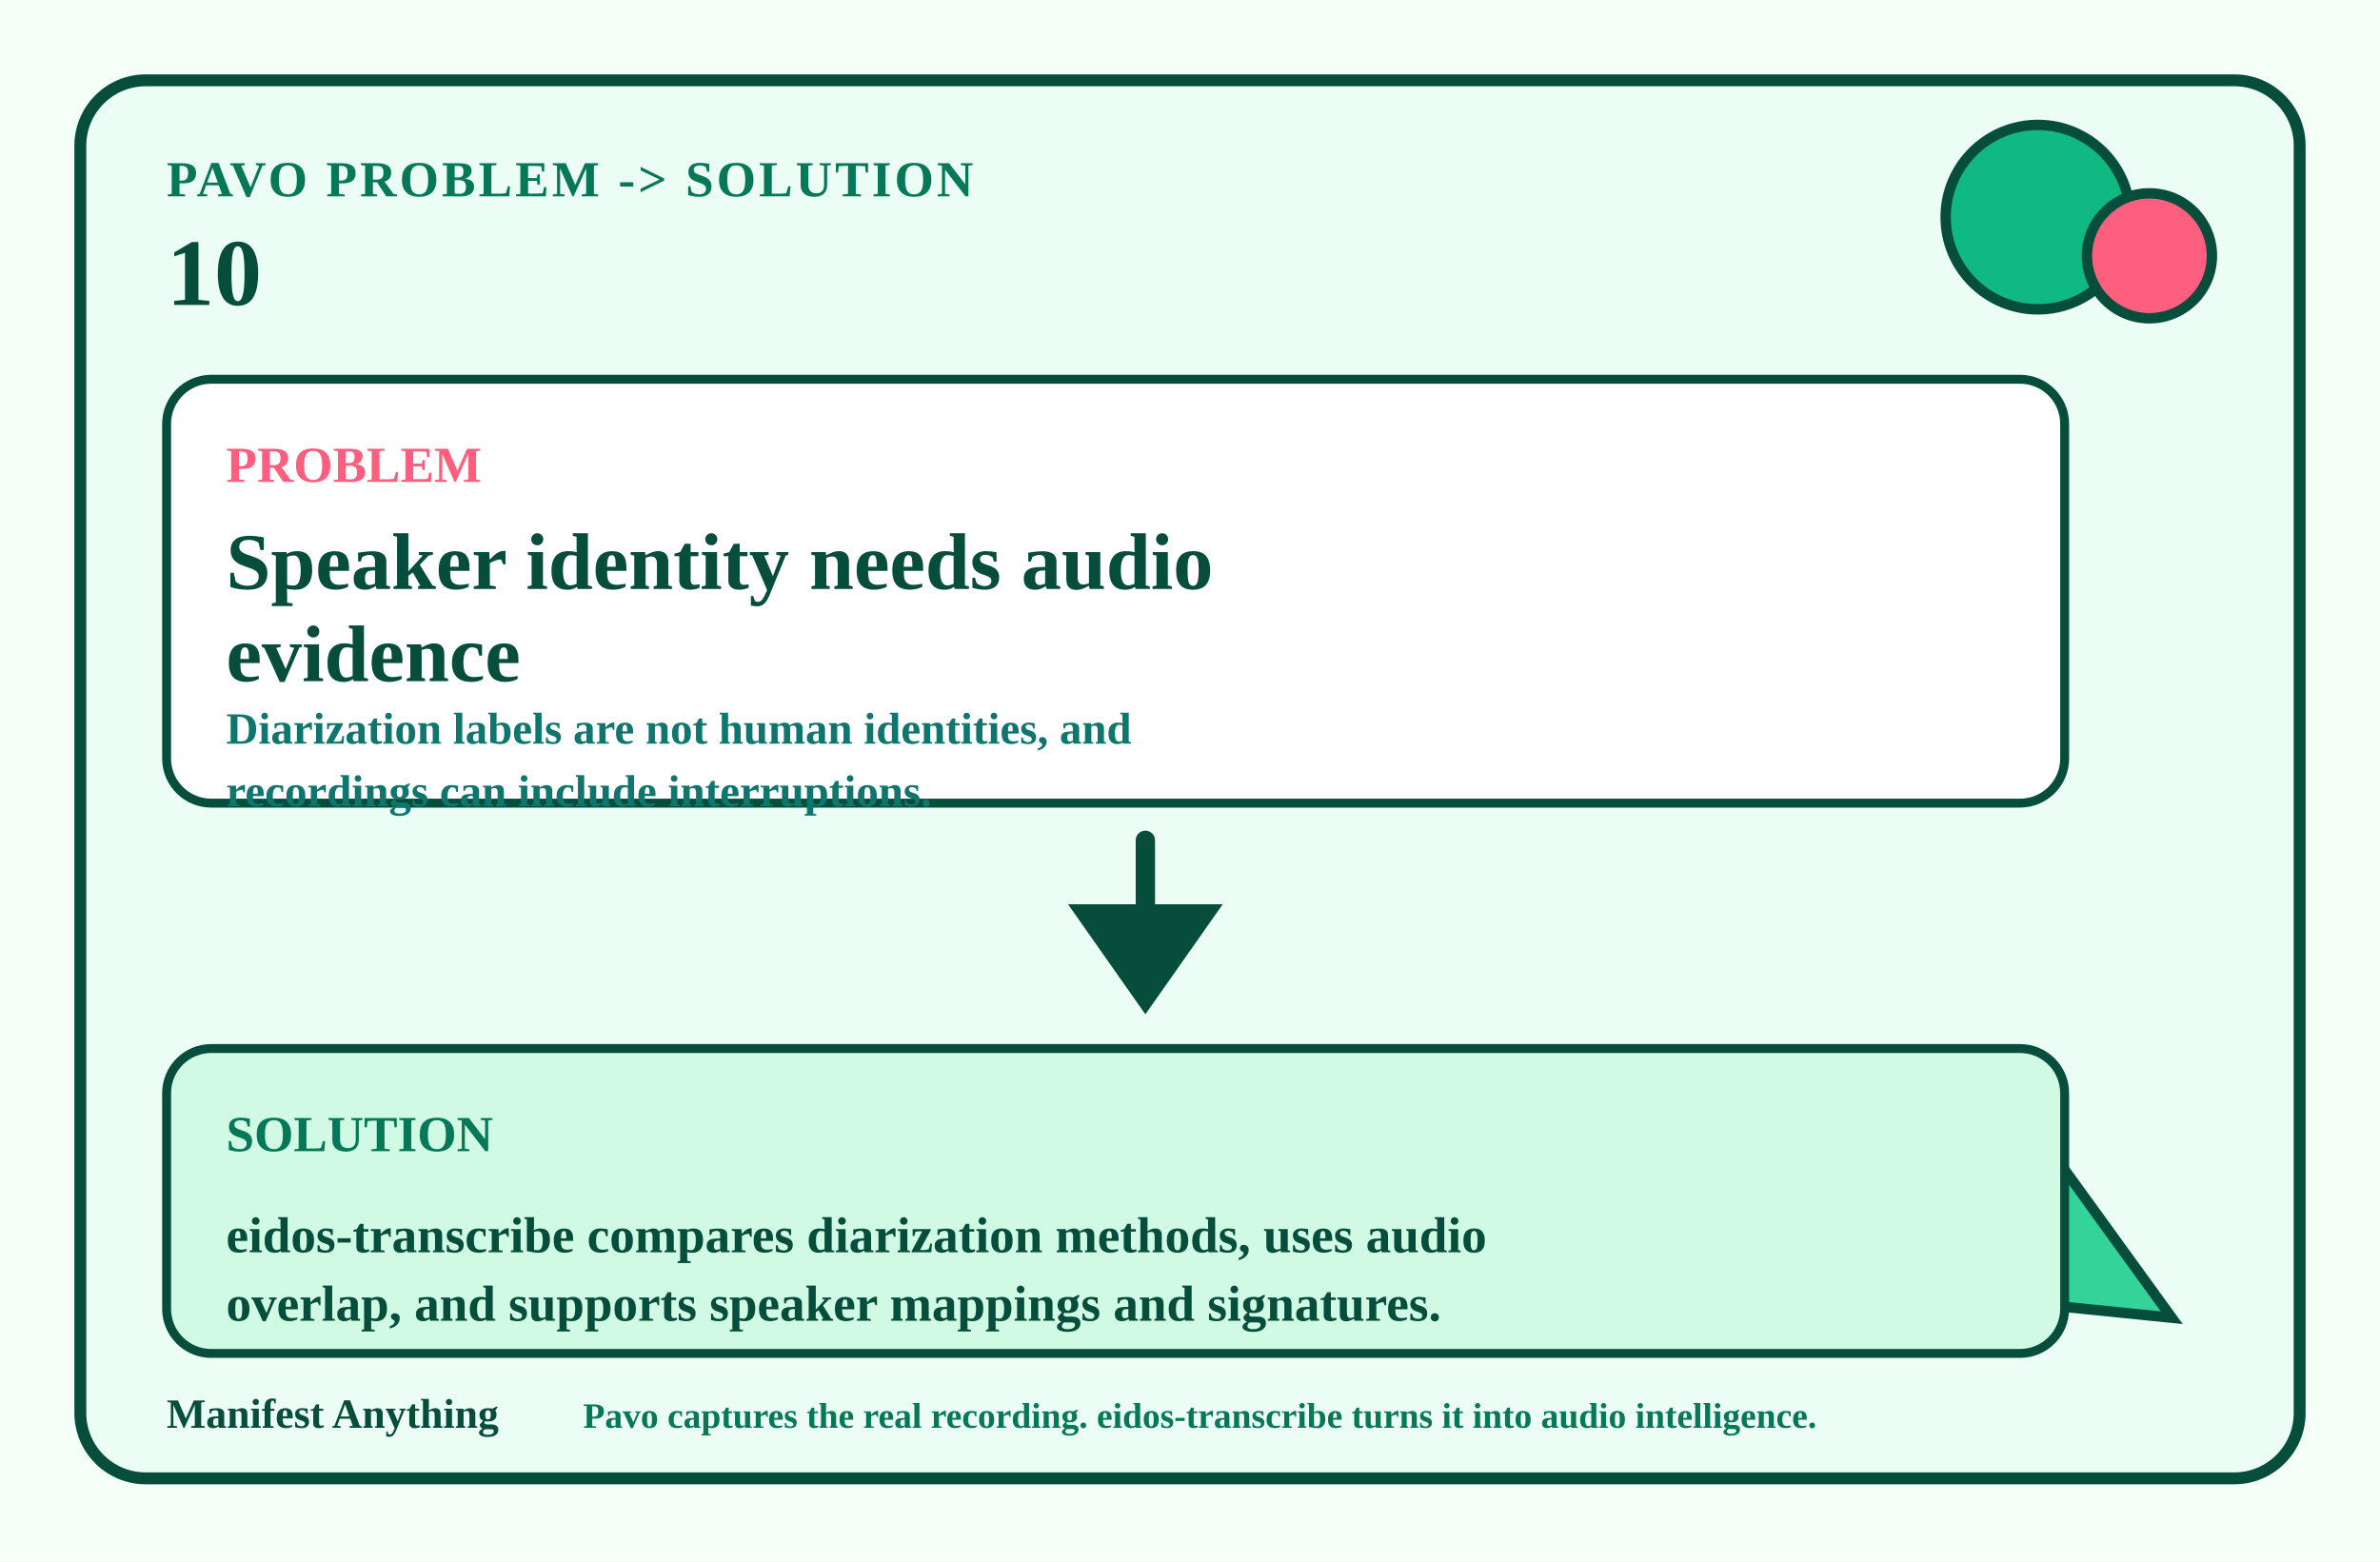
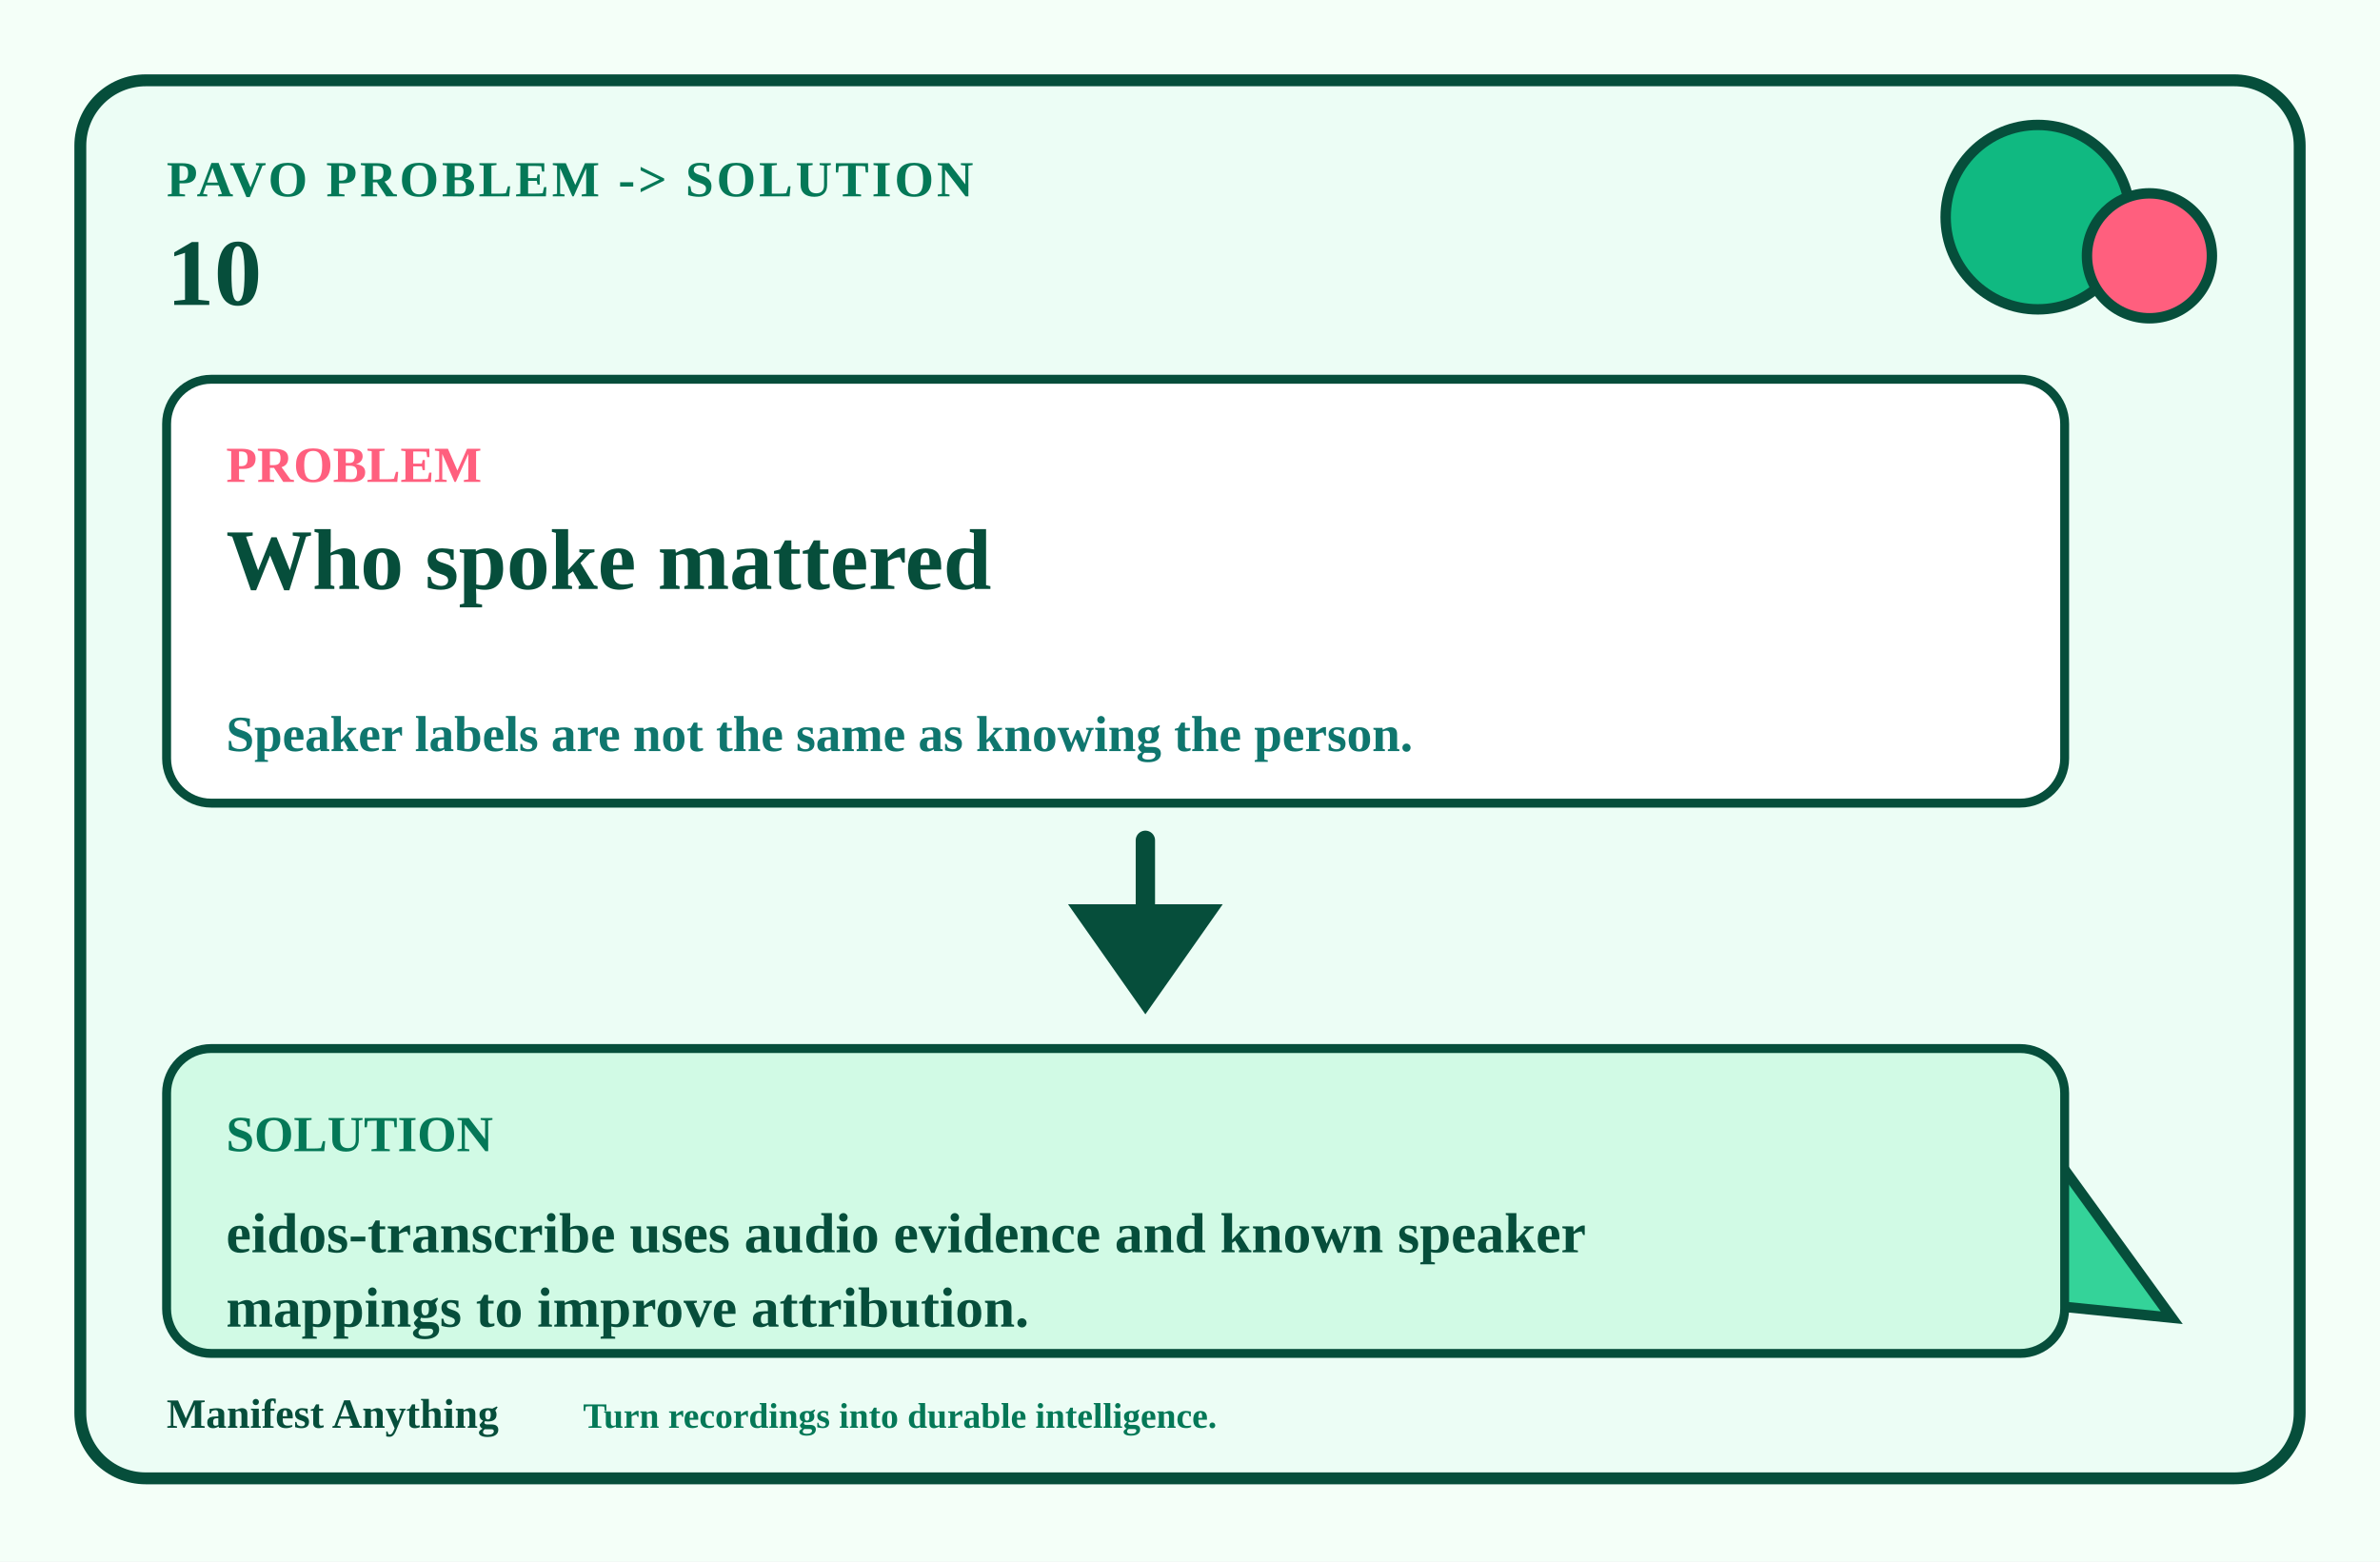
<svg xmlns="http://www.w3.org/2000/svg" width="1600" height="1050" viewBox="0 0 1600 1050" role="img" aria-labelledby="title desc">
  <rect width="1600" height="1050" fill="#f4fff8" />
  <rect x="54" y="54" width="1492" height="940" rx="44" fill="#ecfdf5" stroke="#064e3b" stroke-width="8" />
  <circle cx="1370" cy="146" r="62" fill="#10b981" stroke="#064e3b" stroke-width="7" />
  <circle cx="1445" cy="172" r="42" fill="#ff5f7e" stroke="#064e3b" stroke-width="7" />
  <polygon points="1302,870 1376,770 1460,886" fill="#34d399" stroke="#064e3b" stroke-width="7" />
  <text x="112" y="132" font-size="34" font-weight="800" fill="#047857" letter-spacing="2">PAVO PROBLEM -&gt; SOLUTION</text>
  <text x="112" y="205" font-size="64" font-weight="900" fill="#064e3b">10</text>
  <rect x="112" y="255" width="1276" height="285" rx="30" fill="#ffffff" stroke="#064e3b" stroke-width="6" />
  <text x="152" y="324" font-size="34" font-weight="900" fill="#ff5f7e">PROBLEM</text>
-   <text x="152" y="396" font-size="54" font-weight="900" fill="#064e3b">Speaker identity needs audio</text>
-   <text x="152" y="458" font-size="54" font-weight="900" fill="#064e3b">evidence</text>
-   <text x="152" y="500" font-size="30" font-weight="650" fill="#0f766e">Diarization labels are not human identities, and</text>
-   <text x="152" y="542" font-size="30" font-weight="650" fill="#0f766e">recordings can include interruptions.</text>
+   <text x="152" y="396" font-size="58" font-weight="900" fill="#064e3b">Who spoke mattered</text>
+   <text x="152" y="505" font-size="34" font-weight="650" fill="#0f766e">Speaker labels are not the same as knowing the person.</text>
  <path d="M770 565 V620" stroke="#064e3b" stroke-width="13" stroke-linecap="round" />
  <path d="M718 608 L770 682 L822 608 Z" fill="#064e3b" />
  <rect x="112" y="705" width="1276" height="205" rx="30" fill="#d1fae5" stroke="#064e3b" stroke-width="6" />
  <text x="152" y="774" font-size="34" font-weight="900" fill="#047857">SOLUTION</text>
-   <text x="152" y="842" font-size="34" font-weight="800" fill="#064e3b">eidos-transcribe compares diarization methods, uses audio</text>
-   <text x="152" y="888" font-size="34" font-weight="800" fill="#064e3b">overlap, and supports speaker mappings and signatures.</text>
+   <text x="152" y="842" font-size="38" font-weight="800" fill="#064e3b">eidos-transcribe uses audio evidence and known speaker</text>
+   <text x="152" y="892" font-size="38" font-weight="800" fill="#064e3b">mappings to improve attribution.</text>
  <text x="112" y="960" font-size="28" font-weight="800" fill="#064e3b">Manifest Anything</text>
-   <text x="392" y="960" font-size="24" font-weight="650" fill="#047857">Pavo captures the real recording. eidos-transcribe turns it into audio intelligence.</text>
+   <text x="392" y="960" font-size="24" font-weight="650" fill="#047857">Turn recordings into durable intelligence.</text>
</svg>
